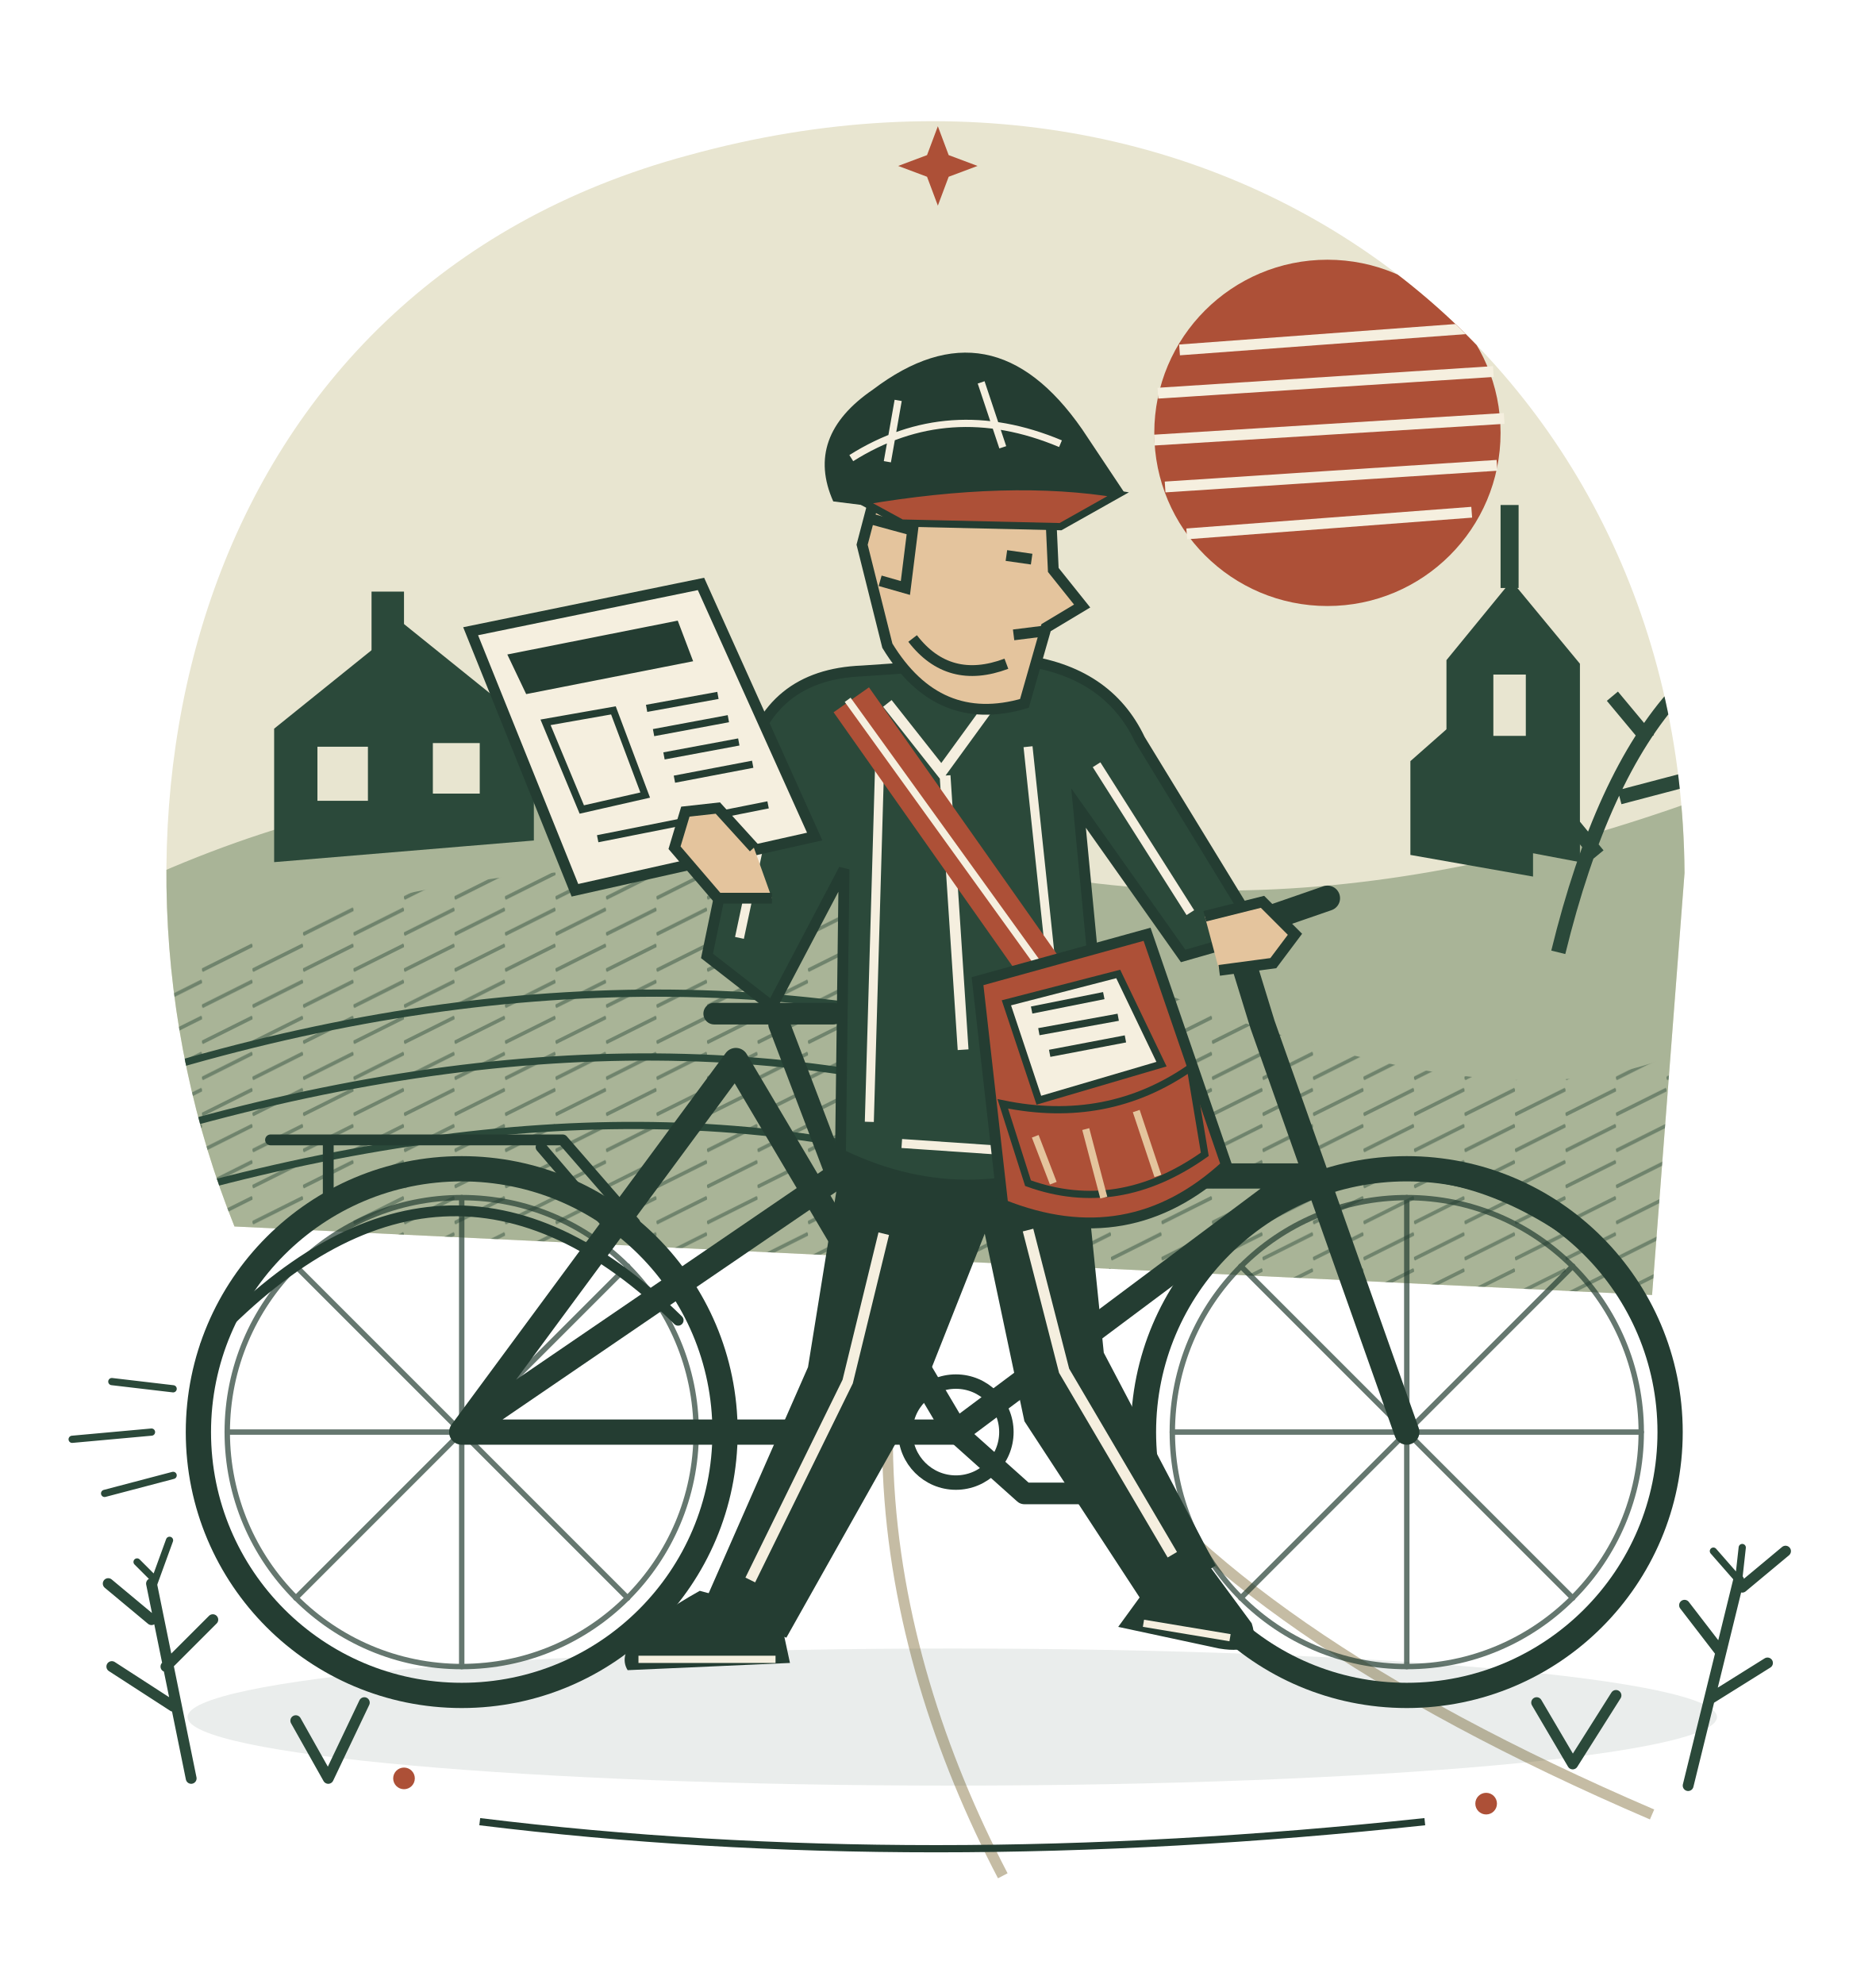
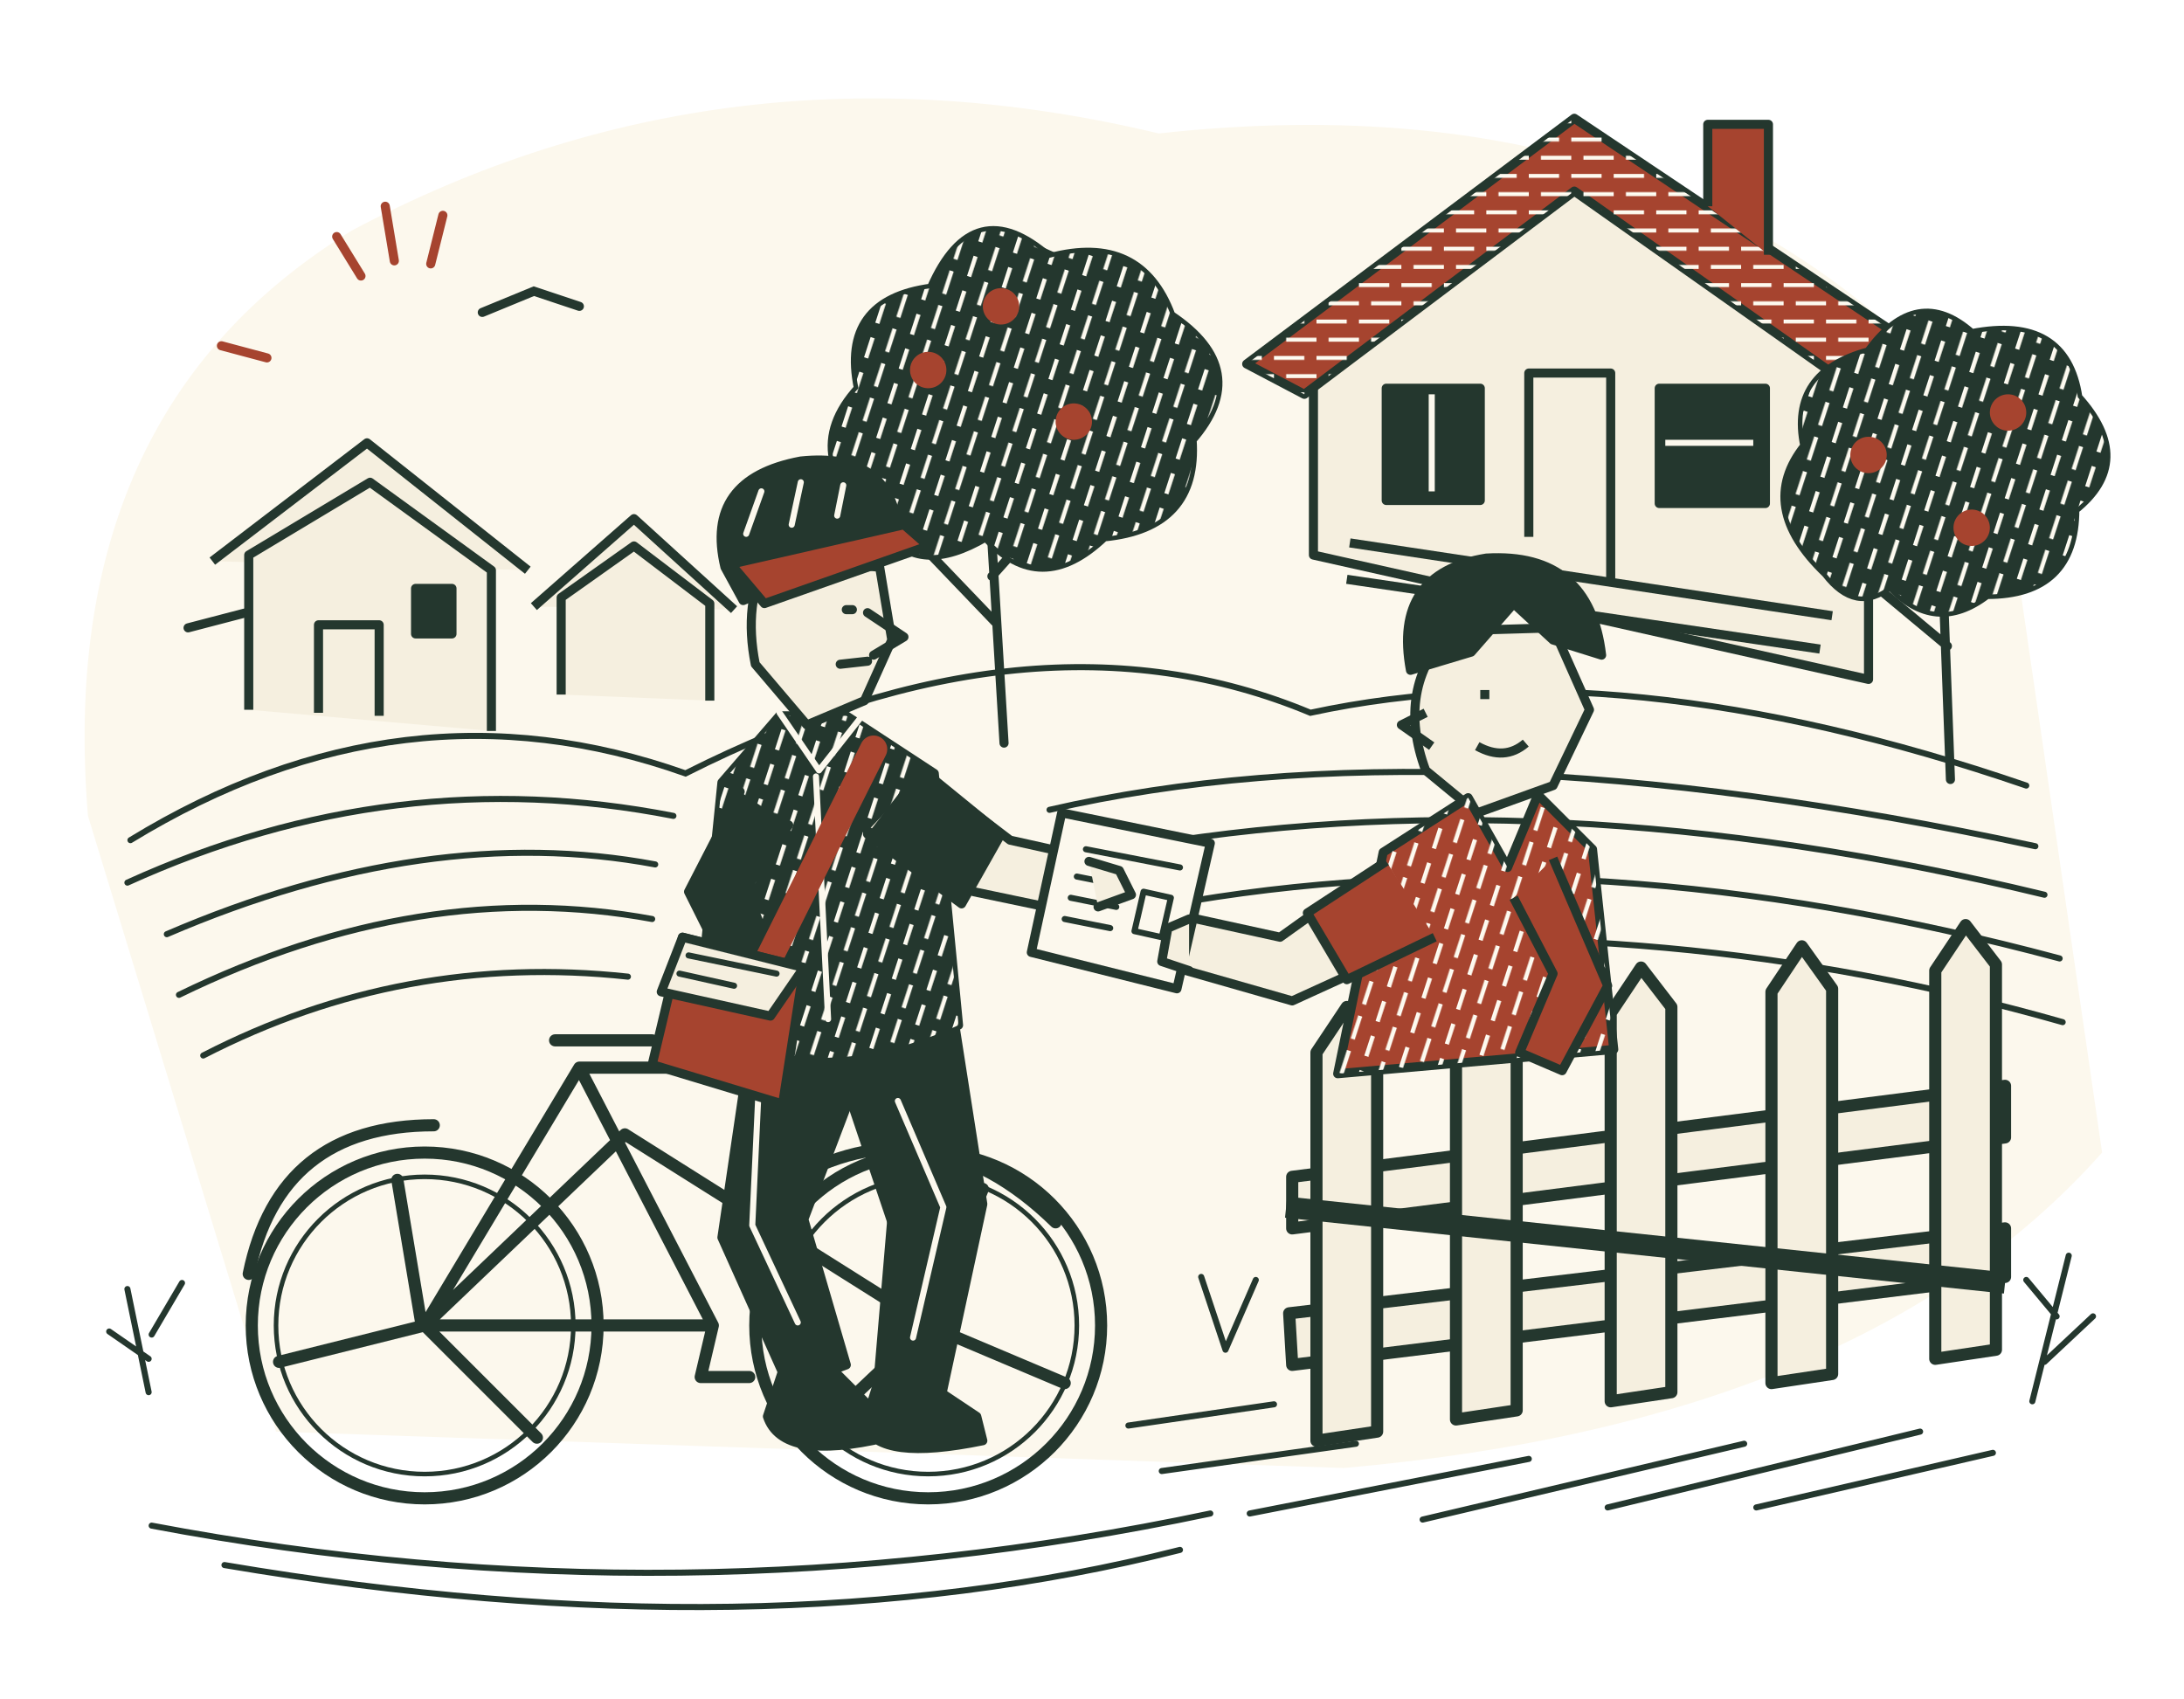
- <svg xmlns="http://www.w3.org/2000/svg" viewBox="0 0 520 550" role="img" aria-labelledby="title desc">
+ <svg xmlns="http://www.w3.org/2000/svg" viewBox="0 0 720 560" role="img" aria-labelledby="title desc">
  <defs>
-     <pattern id="hatch" width="7" height="7" patternUnits="userSpaceOnUse" patternTransform="rotate(24)">
-       <path d="M0 0V7" stroke="#f5efdf" stroke-width="2" />
+     <pattern id="cut" width="12" height="12" patternUnits="userSpaceOnUse" patternTransform="rotate(18)">
+       <path d="M2 0v8M8 5v7" stroke="#FCF8ED" stroke-width="1.4" />
    </pattern>
-     <pattern id="field" width="14" height="10" patternUnits="userSpaceOnUse">
-       <path d="M0 9L14 2" stroke="#2b493a" stroke-width="1" opacity=".45" />
+     <pattern id="field" width="18" height="18" patternUnits="userSpaceOnUse">
+       <path d="M0 17L18 1" stroke="#24372E" stroke-width="1.5" fill="none" />
    </pattern>
-     <clipPath id="oval">
-       <path d="M65 340C20 228 53 80 191 43 340 2 466 100 467 242L458 359Z" />
-     </clipPath>
+     <pattern id="roof" width="14" height="12" patternUnits="userSpaceOnUse">
+       <path d="M0 10h10M4 4h10" stroke="#FCF8ED" stroke-width="1.3" />
+     </pattern>
  </defs>
-   <g clip-path="url(#oval)">
-     <path d="M30 25H490V375H30Z" fill="#e8e5d0" />
-     <circle cx="368" cy="120" r="48" fill="#ad5037" />
-     <path d="M327 97L408 91M321 109L414 103M320 122L417 116M323 135L415 129M329 148L408 142" stroke="#f5efdf" stroke-width="3" />
-     <path d="M23 252Q136 194 247 232T498 211V382H23Z" fill="#a9b497" />
-     <path d="M20 285Q154 205 312 271T503 250V390H20Z" fill="url(#field)" />
-     <path d="M30 301Q174 254 300 293M27 319Q173 272 289 310M28 337Q171 292 277 328" fill="none" stroke="#2b493a" stroke-width="2" />
-     <g fill="#2b493a">
-       <path d="M76 239V202L112 173 148 202V233Z" />
-       <path d="M103 181V164H112V178Z" />
-       <path d="M401 232V183L419 161 438 184V239Z" />
-       <path d="M416 163V140H421V163Z" />
-       <path d="M391 237V211L408 196 425 212V243Z" />
-     </g>
-     <path d="M88 207H102V222H88ZM120 206H133V220H120ZM414 187H423V204H414Z" fill="#e8e5d0" />
-     <path d="M432 264Q444 215 465 192M443 237L429 220M449 221L468 216M457 205L447 193" stroke="#2b493a" stroke-width="4" fill="none" />
+   <path d="M29 269Q18 136 116 76Q240 10 382 44Q564 24 659 146L693 380Q614 469 443 484L91 472Z" fill="#FCF8ED" />
+   <g fill="none" stroke="#24372E" stroke-linecap="round">
+     <path d="M43 277Q133 222 226 255Q341 197 432 235Q534 213 668 259M42 291Q130 251 222 269M55 308Q141 271 216 285M59 328Q139 289 215 303M67 348Q133 314 207 322" stroke-width="2" />
+     <path d="M346 267Q476 237 671 279M370 280Q509 255 674 295M393 297Q526 275 679 316M416 313Q550 300 680 337" stroke-width="2" />
+     <path d="M62 207l23-6 20 4M159 103l17-7 15 5M319 88l20-7 20 9" stroke-width="3" />
  </g>
-   <path d="M292 284C257 360 302 436 458 503M279 287C228 367 243 453 278 520" fill="none" stroke="#c5bca4" stroke-width="3" />
-   <ellipse cx="264" cy="476" rx="212" ry="19" fill="#2b493a" opacity=".10" />
-   <g stroke="#243d32" fill="none" stroke-linecap="round" stroke-linejoin="round">
-     <g stroke-width="7">
-       <circle cx="128" cy="397" r="73" />
-       <circle cx="390" cy="397" r="73" />
-     </g>
-     <g stroke-width="1.5" opacity=".7">
-       <circle cx="128" cy="397" r="65" />
-       <circle cx="390" cy="397" r="65" />
-       <path d="M128 332V462M63 397H193M82 351L174 443M82 443L174 351M390 332V462M325 397H455M344 351L436 443M344 443L436 351" />
-     </g>
-     <path d="M128 397L204 294 265 397H128L232 326H360L265 397M390 397L350 284 342 258 368 249" stroke-width="7" />
-     <path d="M198 281H231M216 284L232 326M347 261L330 260M265 397L284 414H300" stroke-width="6" />
-     <circle cx="265" cy="397" r="14" stroke-width="4" />
-     <path d="M57 373Q123 302 188 366M331 349Q389 301 447 351M75 316H156L176 339M91 316V335M150 318L168 339" stroke-width="3" />
+   <g stroke="#24372E" stroke-width="3" stroke-linejoin="round">
+     <path d="M433 183V116l87-62 96 62v108Z" fill="#F5EFDF" />
+     <path d="M411 120L519 39l118 79-23 12-95-67-89 67Z" fill="#A6442F" />
+     <path d="M411 120L519 39l118 79-23 12-95-67-89 67Z" fill="url(#roof)" stroke="none" />
+     <path d="M563 68V41h20v43" fill="#A6442F" />
+     <path d="M457 128h31v37h-31zM547 128h35v38h-35z" fill="#24372E" />
+     <path d="M472 130v32M549 146h29" stroke="#FCF8ED" stroke-width="2" />
+     <path d="M504 177v-54h27v70M445 179l159 24M444 191l156 23" fill="none" />
+     <path d="M82 234v-51l40-24 40 29v53M70 185l51-39 53 42M105 235v-29h20v30M185 229v-32l24-17 25 19v32M176 200l33-29 33 30" fill="#F5EFDF" />
+     <path d="M137 194h12v15h-12z" fill="#24372E" />
  </g>
-   <path d="M234 317L224 379 195 445 218 454 254 390 273 342 284 394 318 446 337 434 306 375 300 316Z" fill="#243d32" />
-   <path d="M245 342L235 383 208 438M285 341L295 380 325 431" fill="none" stroke="#f5efdf" stroke-width="3" />
-   <path d="M194 441L216 447 219 461 174 463Q169 455 194 441ZM318 440L333 431 347 450Q350 459 338 457L310 451Z" fill="#243d32" />
-   <path d="M177 460H215M317 450L341 454" stroke="#f5efdf" stroke-width="2" />
-   <path d="M239 186Q213 187 207 212L196 265 214 279 234 241 233 320Q270 338 308 318L299 224 328 265 349 259 316 205Q307 186 283 183Z" fill="#2b493a" stroke="#243d32" stroke-width="3" />
-   <path d="M244 207L241 311M285 207L296 311M250 317L294 320M215 213L205 260M304 212L330 253" stroke="#f5efdf" stroke-width="2.5" fill="none" />
-   <path d="M246 195L261 214 277 192M262 215L267 291" stroke="#f5efdf" stroke-width="3" fill="none" />
-   <path d="M244 132L291 136 292 158 300 168 290 174 284 195Q260 202 246 179L239 151Z" fill="#e4c49d" stroke="#243d32" stroke-width="3" />
-   <path d="M242 144L253 147 251 163 244 161M253 177Q263 190 279 184" fill="none" stroke="#243d32" stroke-width="3" />
-   <path d="M279 154L286 155M281 176L289 175" stroke="#243d32" stroke-width="3" />
-   <path d="M231 139Q223 121 242 108 275 83 300 119L312 137 284 145 247 141Z" fill="#243d32" />
-   <path d="M236 127Q263 110 294 123M249 111L246 128M272 106L278 124" fill="none" stroke="#f5efdf" stroke-width="2" />
-   <path d="M239 139Q280 132 310 137L294 146 250 145Z" fill="#ad5037" stroke="#243d32" stroke-width="2" />
-   <g transform="rotate(-16 186 209)">
-     <path d="M142 161L207 166 218 242 150 238Z" fill="#f5efdf" stroke="#243d32" stroke-width="3" />
-     <path d="M150 170L198 174 199 186 152 182Z" fill="#243d32" />
-     <path d="M155 191L174 193 176 218 158 217ZM183 195L203 197M183 202L204 204M184 209L205 211M185 216L207 218M160 226L208 230" fill="none" stroke="#243d32" stroke-width="2" />
+   <g stroke="#24372E" stroke-width="3" stroke-linecap="round" stroke-linejoin="round">
+     <path d="M331 245l-5-83m2 43-23-24m22 9 25-28M643 257l-3-80m2 36-24-20m23 6 19-23" fill="none" />
+     <path d="M292 175q-30-24-9-47-6-29 24-33 14-32 39-10 30-8 40 19 27 18 7 41 2 29-29 32-21 20-39 0-22 13-33-2Z" fill="#24372E" />
+     <path d="M602 189q-23-22-7-42-5-24 21-31 16-22 34-6 31-6 35 21 19 21-1 37 0 28-29 28-17 13-32-3-11 9-21-4Z" fill="#24372E" />
+     <path d="M292 175q-30-24-9-47-6-29 24-33 14-32 39-10 30-8 40 19 27 18 7 41 2 29-29 32-21 20-39 0-22 13-33-2ZM602 189q-23-22-7-42-5-24 21-31 16-22 34-6 31-6 35 21 19 21-1 37 0 28-29 28-17 13-32-3-11 9-21-4Z" fill="url(#cut)" stroke="none" />
  </g>
-   <path d="M209 235L199 224 190 225 187 235 199 249 214 249" fill="#e4c49d" stroke="#243d32" stroke-width="3" />
-   <path d="M334 254L350 250 359 259 353 267 338 269" fill="#e4c49d" stroke="#243d32" stroke-width="3" />
-   <path d="M236 194L298 282" stroke="#ad5037" stroke-width="12" />
-   <path d="M235 194L297 280" stroke="#f5efdf" stroke-width="2" />
-   <path d="M271 272L318 259 340 323Q313 348 278 334Z" fill="#ad5037" stroke="#243d32" stroke-width="3" />
-   <path d="M279 278L310 270 322 295 288 305Z" fill="#f5efdf" stroke="#243d32" stroke-width="2" />
-   <path d="M286 280L306 276M288 286L310 282M291 292L312 288" stroke="#243d32" stroke-width="2" />
-   <path d="M278 306Q307 312 330 296L334 320Q310 337 285 328Z" fill="#ad5037" stroke="#243d32" stroke-width="2" />
-   <path d="M287 315L292 328M301 313L306 332M315 308L321 326" stroke="#e4c49d" stroke-width="2" />
-   <g fill="none" stroke="#2b493a" stroke-linecap="round">
-     <path d="M53 493L42 439M48 473L31 462M46 462L59 449M42 449L30 439M468 495L482 438M474 471L490 461M477 458L467 445M483 440L495 430M91 493L82 477M91 493L101 472M436 489L426 472M436 489L448 470" stroke-width="3" />
-     <path d="M38 433L43 438 47 427M483 429L482 438 475 430M48 409L29 414M42 397L20 399M48 385L31 383" stroke-width="2" />
+   <g fill="#A6442F">
+     <circle cx="306" cy="122" r="6" />
+     <circle cx="354" cy="139" r="6" />
+     <circle cx="330" cy="101" r="6" />
+     <circle cx="616" cy="150" r="6" />
+     <circle cx="662" cy="136" r="6" />
+     <circle cx="650" cy="174" r="6" />
  </g>
-   <path d="M133 505Q255 520 395 505" stroke="#243d32" stroke-width="2" fill="none" />
-   <g fill="#ad5037">
-     <circle cx="112" cy="493" r="3" />
-     <circle cx="412" cy="500" r="3" />
-     <path d="M257 43L260 35 263 43 271 46 263 49 260 57 257 49 249 46Z" />
+   <g fill="#F5EFDF" stroke="#24372E" stroke-width="4" stroke-linejoin="round">
+     <path d="M426 388l235-30v17l-235 30zM425 433l236-28v16l-235 29z" />
+     <path d="M434 347l10-15 10 13v127l-20 3zM480 340l10-16 10 14v127l-20 3zM531 334l10-15 10 13v127l-20 3zM584 327l10-15 10 14v127l-20 3zM638 320l10-15 10 13v127l-20 3z" />
+     <path d="M424 398l237 25" fill="none" stroke-width="7" />
+   </g>
+   <g stroke="#24372E" stroke-width="3" stroke-linejoin="round">
+     <path d="M478 208q-18 19-8 46l17 14 25-9 12-25-12-27Z" fill="#F5EFDF" />
+     <path d="M465 221q-6-32 25-37 34-2 38 32l-16-5-13-12-14 16Z" fill="#24372E" />
+     <path d="M470 235l-8 4 10 7M487 246q9 5 16-1M488 229h3" fill="none" />
+     <path d="M484 263l-28 18-15 73 91-8-7-66-18-18-10 24Z" fill="#A6442F" />
+     <path d="M484 263l-28 18-15 73 91-8-7-66-18-18-10 24Z" fill="url(#cut)" stroke="none" />
+     <path d="M457 284l-35 25-32-7-6 16 42 12 46-21" fill="#F5EFDF" />
+     <path d="M457 284l-26 17 13 22 29-14" fill="#A6442F" />
+     <path d="M512 283l18 42-15 28-14-6 11-26-13-25" fill="#A6442F" />
+   </g>
+   <g fill="none" stroke="#24372E" stroke-width="4" stroke-linecap="round" stroke-linejoin="round">
+     <circle cx="140" cy="437" r="57" />
+     <circle cx="306" cy="437" r="57" />
+     <circle cx="140" cy="437" r="49" stroke-width="1.5" />
+     <circle cx="306" cy="437" r="49" stroke-width="1.5" />
+     <path d="M140 437l51-85 44 85H140l66-63 100 63-36-107h-20M191 352h76M183 343h32M235 437l-4 17h16M139 437l-8-48M140 437l37 37M140 437l-48 12M306 437l-38 36M306 437l45 19M306 437l18-45M82 420q10-49 61-49M259 390q47-28 89 13" />
+   </g>
+   <g stroke="#24372E" stroke-width="3" stroke-linejoin="round" stroke-linecap="round">
+     <path d="M248 340l-10 68 22 49 19-7-14-48 22-58M278 344l16 58-5 59 21 1 14-65-10-64" fill="#24372E" />
+     <path d="M250 361l-2 43 15 32M296 363l15 35-10 43" fill="none" stroke="#FCF8ED" stroke-width="2" />
+     <path d="M259 449l-6 18q5 15 39 7l-4-9-13-13M290 454l-5 16q5 12 39 5l-2-8-15-10" fill="#24372E" />
+     <path d="M257 236l-19 22-8 79q38 23 86 1l-8-83-29-19Z" fill="#24372E" />
+     <path d="M257 236l-19 22-8 79q38 23 86 1l-8-83-29-19Z" fill="url(#cut)" stroke="none" />
+     <path d="M257 235l13 19 15-19M269 256l4 80" fill="none" stroke="#FCF8ED" stroke-width="2" />
+     <path d="M253 184q-8 15-4 35l17 20 19-8 9-20-4-24Z" fill="#F5EFDF" />
+     <path d="M286 202l12 8-10 6M277 219l9-1M279 201h2" fill="none" />
+     <path d="M239 187q-7-29 25-35 29-3 32 22l-22 12-29 12Z" fill="#24372E" />
+     <path d="M241 186l57-13 8 7-54 19Z" fill="#A6442F" />
+     <path d="M251 162l-5 14M264 159l-3 14M278 160l-2 10" stroke="#FCF8ED" stroke-width="2" />
+     <path d="M304 255l29 22 36 8-5 18-43-9-35-20" fill="#F5EFDF" />
+     <path d="M303 253l27 22-13 23-31-23" fill="#24372E" />
+     <path d="M350 268l49 10-11 48-48-12Z" fill="#FCF8ED" />
+     <path d="M358 280l31 6M355 289l15 3M353 296l15 3M351 303l15 3M377 294l9 2-3 13-9-2Z" fill="none" stroke-width="2" />
+     <path d="M359 284l10 3 4 8-11 4M392 303l-7 3-2 11 9 3" fill="#F5EFDF" />
+     <path d="M244 261l-17 33 14 28 13-8-8-21 14-21" fill="#24372E" />
+     <path d="M288 247l-39 78" fill="none" stroke="#A6442F" stroke-width="9" />
+     <path d="M225 309l40 10-7 45-43-13Z" fill="#A6442F" />
+     <path d="M225 309l40 10-11 16-36-8Z" fill="#F5EFDF" />
+     <path d="M227 315l29 6M224 321l18 4" stroke-width="2" />
+   </g>
+   <g fill="none" stroke="#24372E" stroke-width="2" stroke-linecap="round">
+     <path d="M50 503q174 33 349-4M74 516q177 30 315-5M372 470l48-7M383 485l64-9M412 499l92-18M469 501l106-25M530 497l103-25M579 497l78-18M49 459l-7-34m7 23-13-9m14 1 10-17M670 462l12-48m-8 35 16-15m-12 0-10-12M404 445l-8-24m8 24 10-23" />
+     <path d="M119 91l-8-13M130 86l-3-18M142 87l4-16M88 118l-15-4" stroke="#A6442F" stroke-width="3" />
  </g>
</svg>
